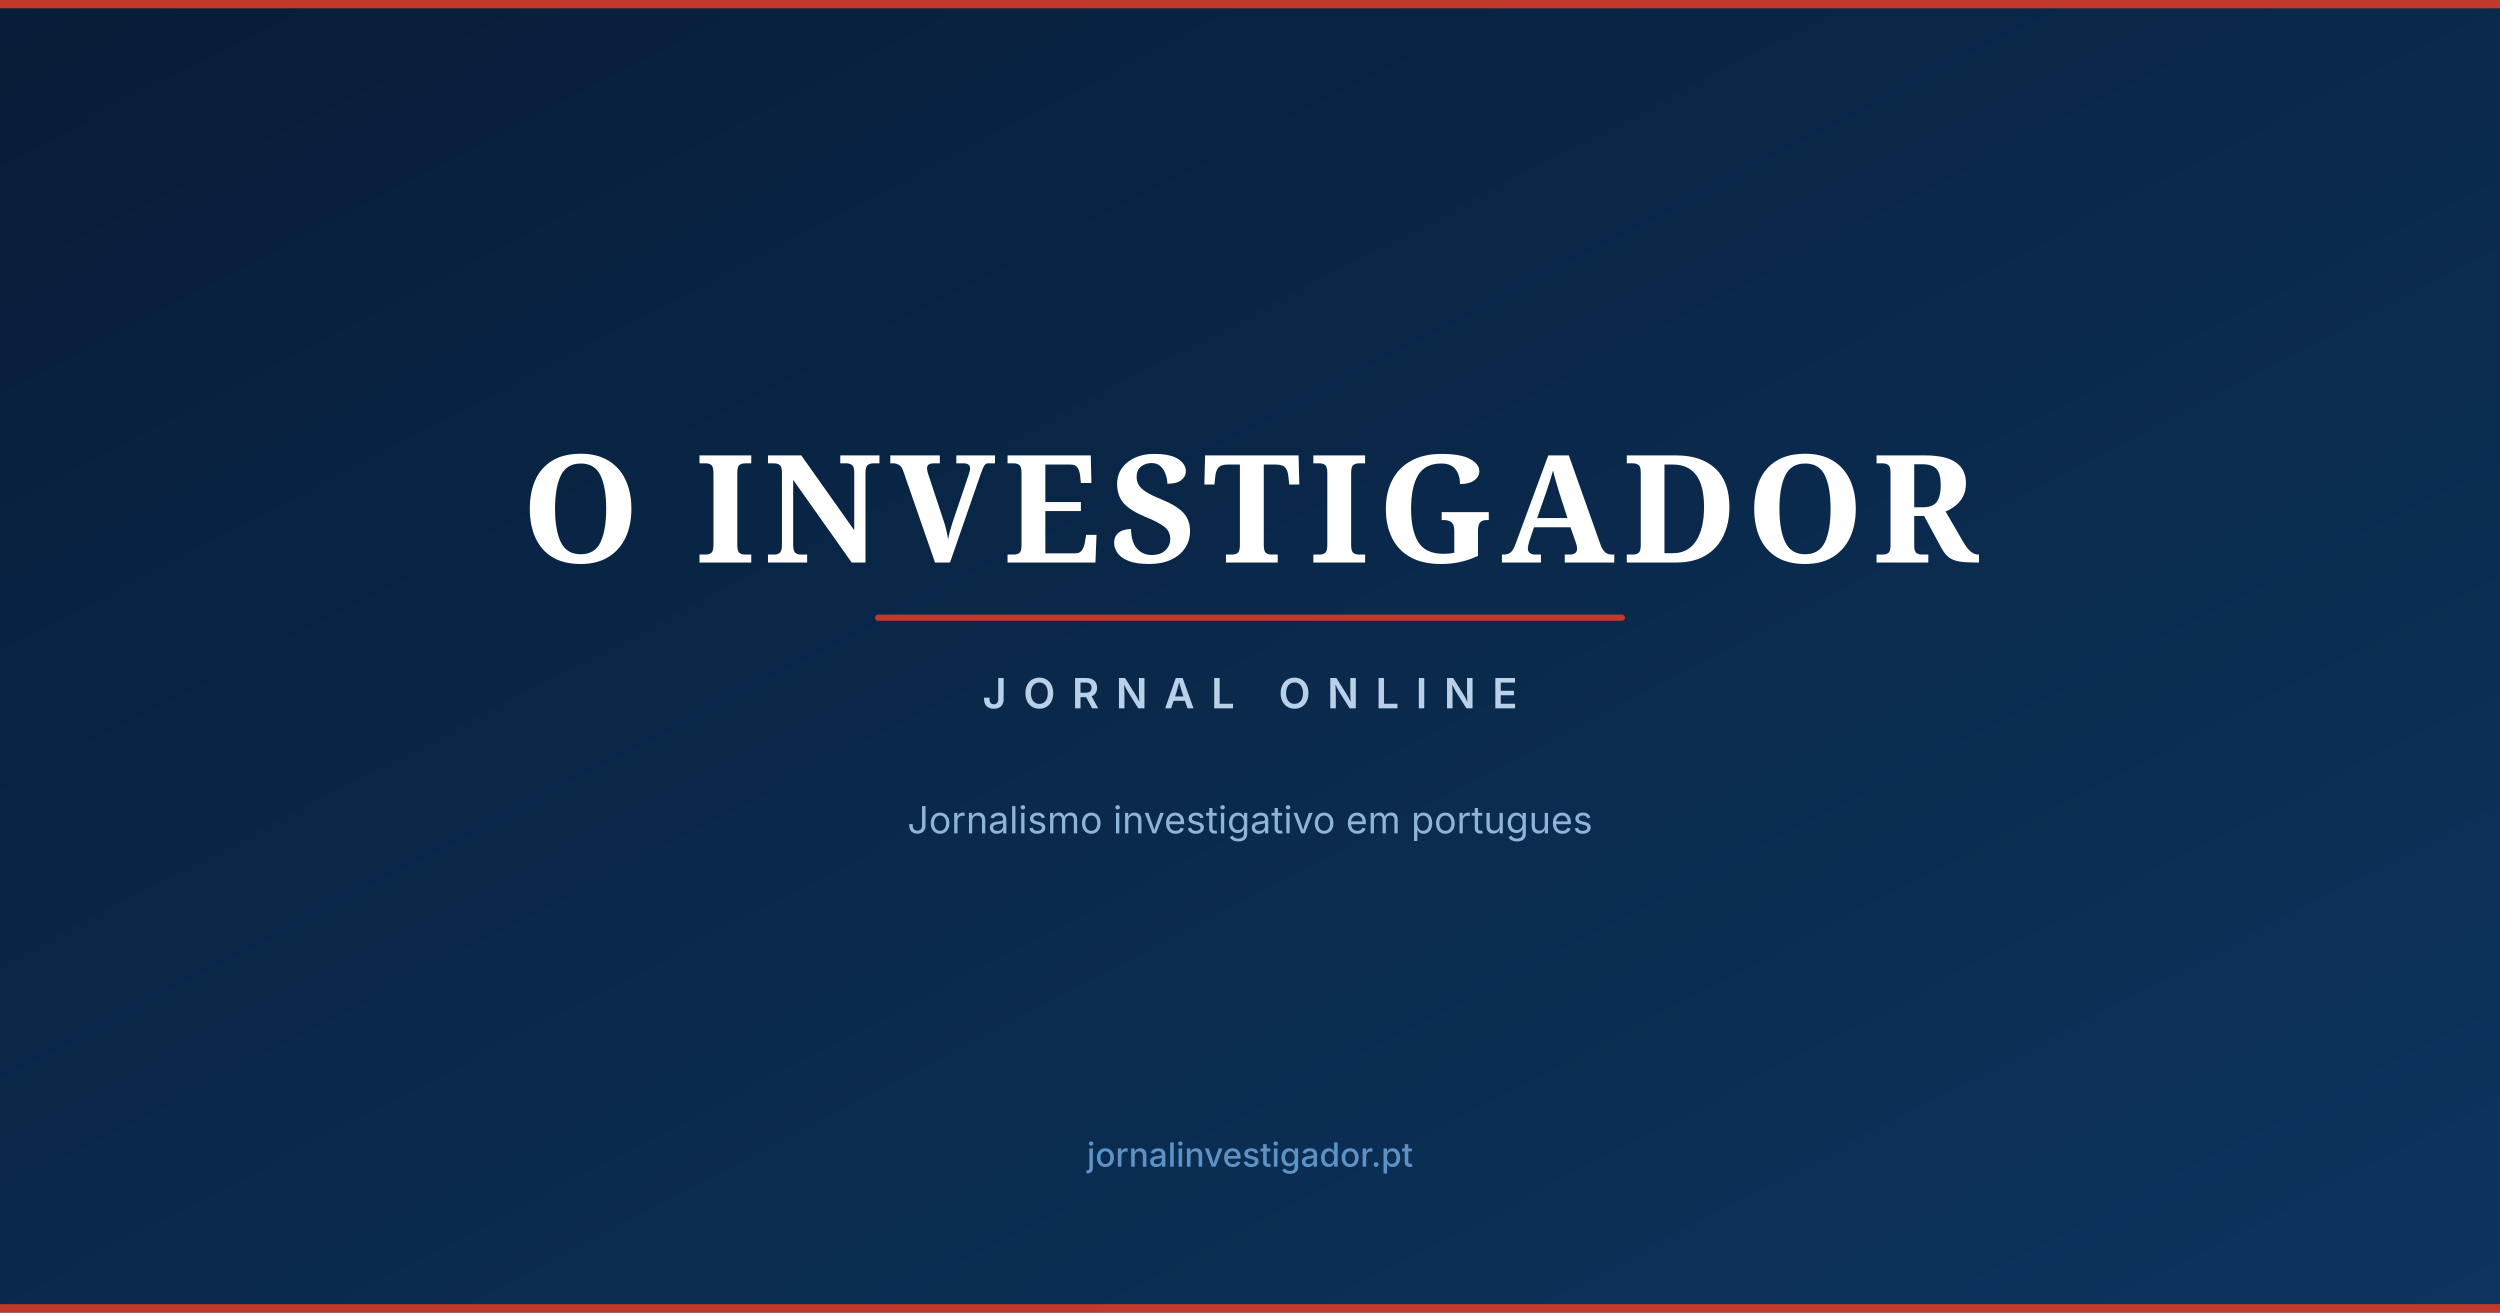
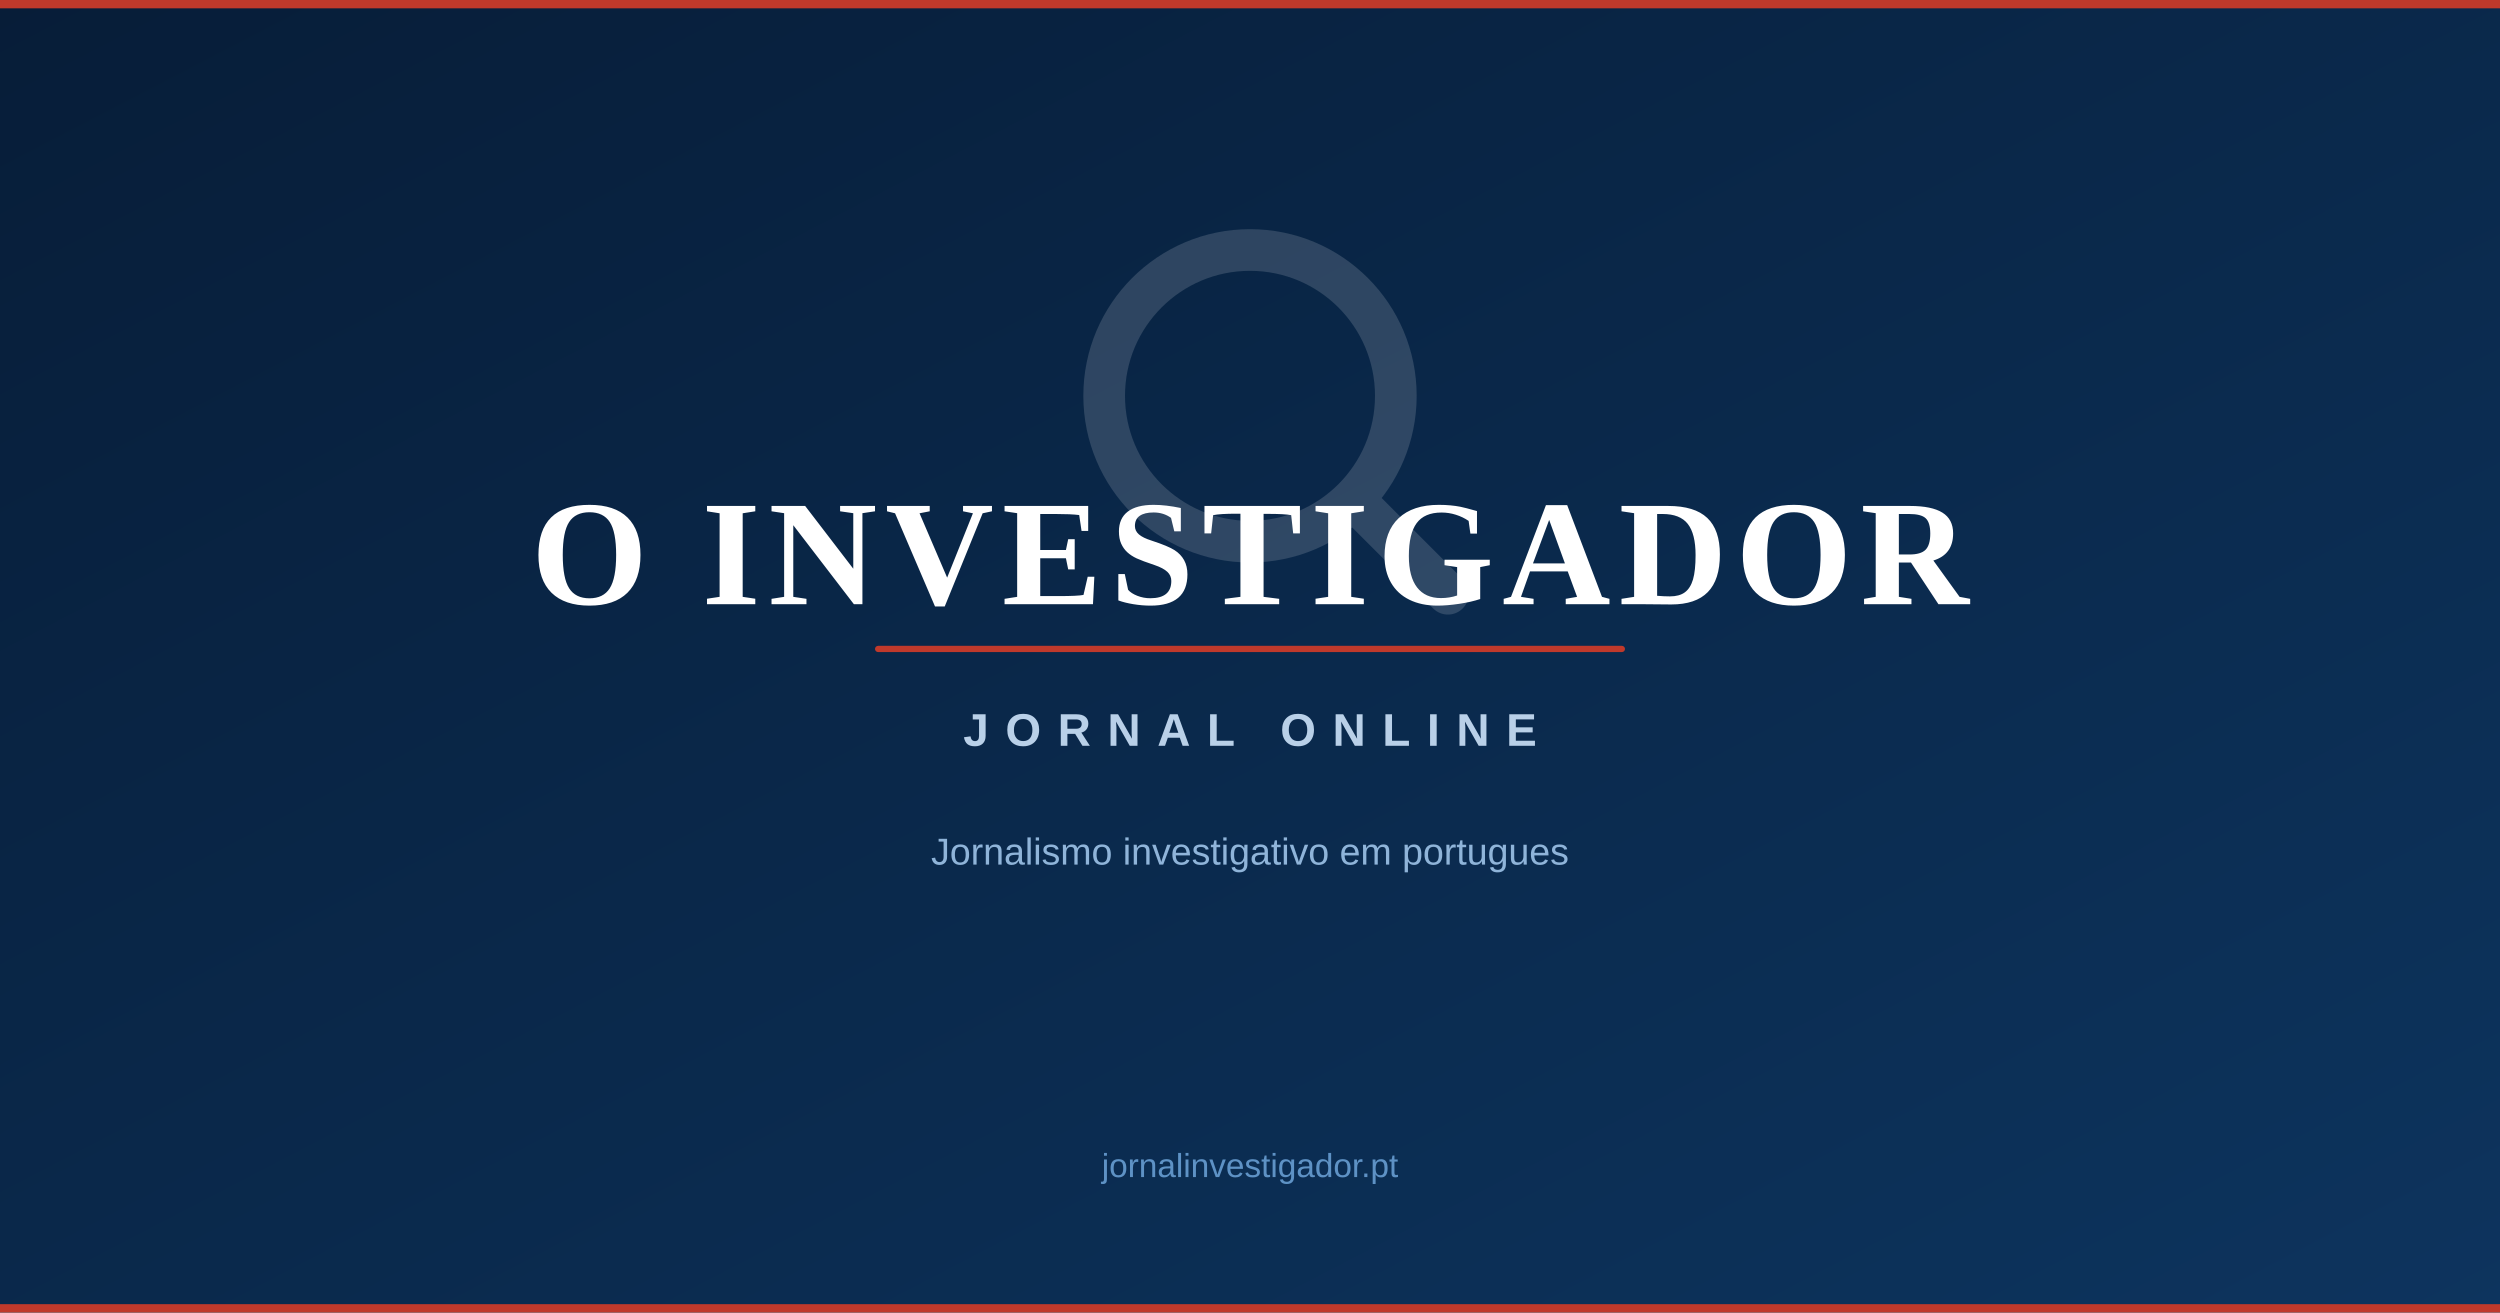
<svg xmlns="http://www.w3.org/2000/svg" width="1200" height="630" viewBox="0 0 1200 630">
  <defs>
    <linearGradient id="bg" x1="0%" y1="0%" x2="100%" y2="100%">
      <stop offset="0%" style="stop-color:#071d38" />
      <stop offset="100%" style="stop-color:#0d345e" />
    </linearGradient>
  </defs>
  <rect width="1200" height="630" fill="url(#bg)" />
  <rect x="0" y="0" width="1200" height="4" fill="#c0392b" />
  <rect x="0" y="626" width="1200" height="4" fill="#c0392b" />
-   <text x="600" y="270" text-anchor="middle" font-family="'Playfair Display', Georgia, serif" font-weight="800" font-size="72" fill="#ffffff" letter-spacing="4">
+   <g transform="translate(600, 190)" stroke="#ffffff" stroke-width="20" fill="none" stroke-linecap="round" stroke-linejoin="round" opacity="0.15">
+     <circle cx="0" cy="0" r="70" />
+     <line x1="50" y1="50" x2="95" y2="95" />
+   </g>
+   <text x="600" y="290" text-anchor="middle" font-family="Georgia, 'Times New Roman', serif" font-weight="800" font-size="72" fill="#ffffff" letter-spacing="4">
    O INVESTIGADOR
  </text>
-   <rect x="420" y="295" width="360" height="3" fill="#c0392b" rx="1.5" />
-   <text x="600" y="340" text-anchor="middle" font-family="Inter, Arial, sans-serif" font-weight="600" font-size="20" fill="#b9d0e8" letter-spacing="8">
+   <rect x="420" y="310" width="360" height="3" fill="#c0392b" rx="1.5" />
+   <text x="600" y="358" text-anchor="middle" font-family="Arial, Helvetica, sans-serif" font-weight="600" font-size="22" fill="#b9d0e8" letter-spacing="8">
    JORNAL ONLINE
  </text>
-   <text x="600" y="400" text-anchor="middle" font-family="Inter, Arial, sans-serif" font-weight="400" font-size="18" fill="#8fb4d9">
+   <text x="600" y="415" text-anchor="middle" font-family="Arial, Helvetica, sans-serif" font-weight="400" font-size="18" fill="#8fb4d9">
    Jornalismo investigativo em portugues
  </text>
-   <text x="600" y="560" text-anchor="middle" font-family="Inter, Arial, sans-serif" font-weight="500" font-size="16" fill="#5e92c5">
+   <text x="600" y="565" text-anchor="middle" font-family="Arial, Helvetica, sans-serif" font-weight="500" font-size="16" fill="#5e92c5">
    jornalinvestigador.pt
  </text>
</svg>
